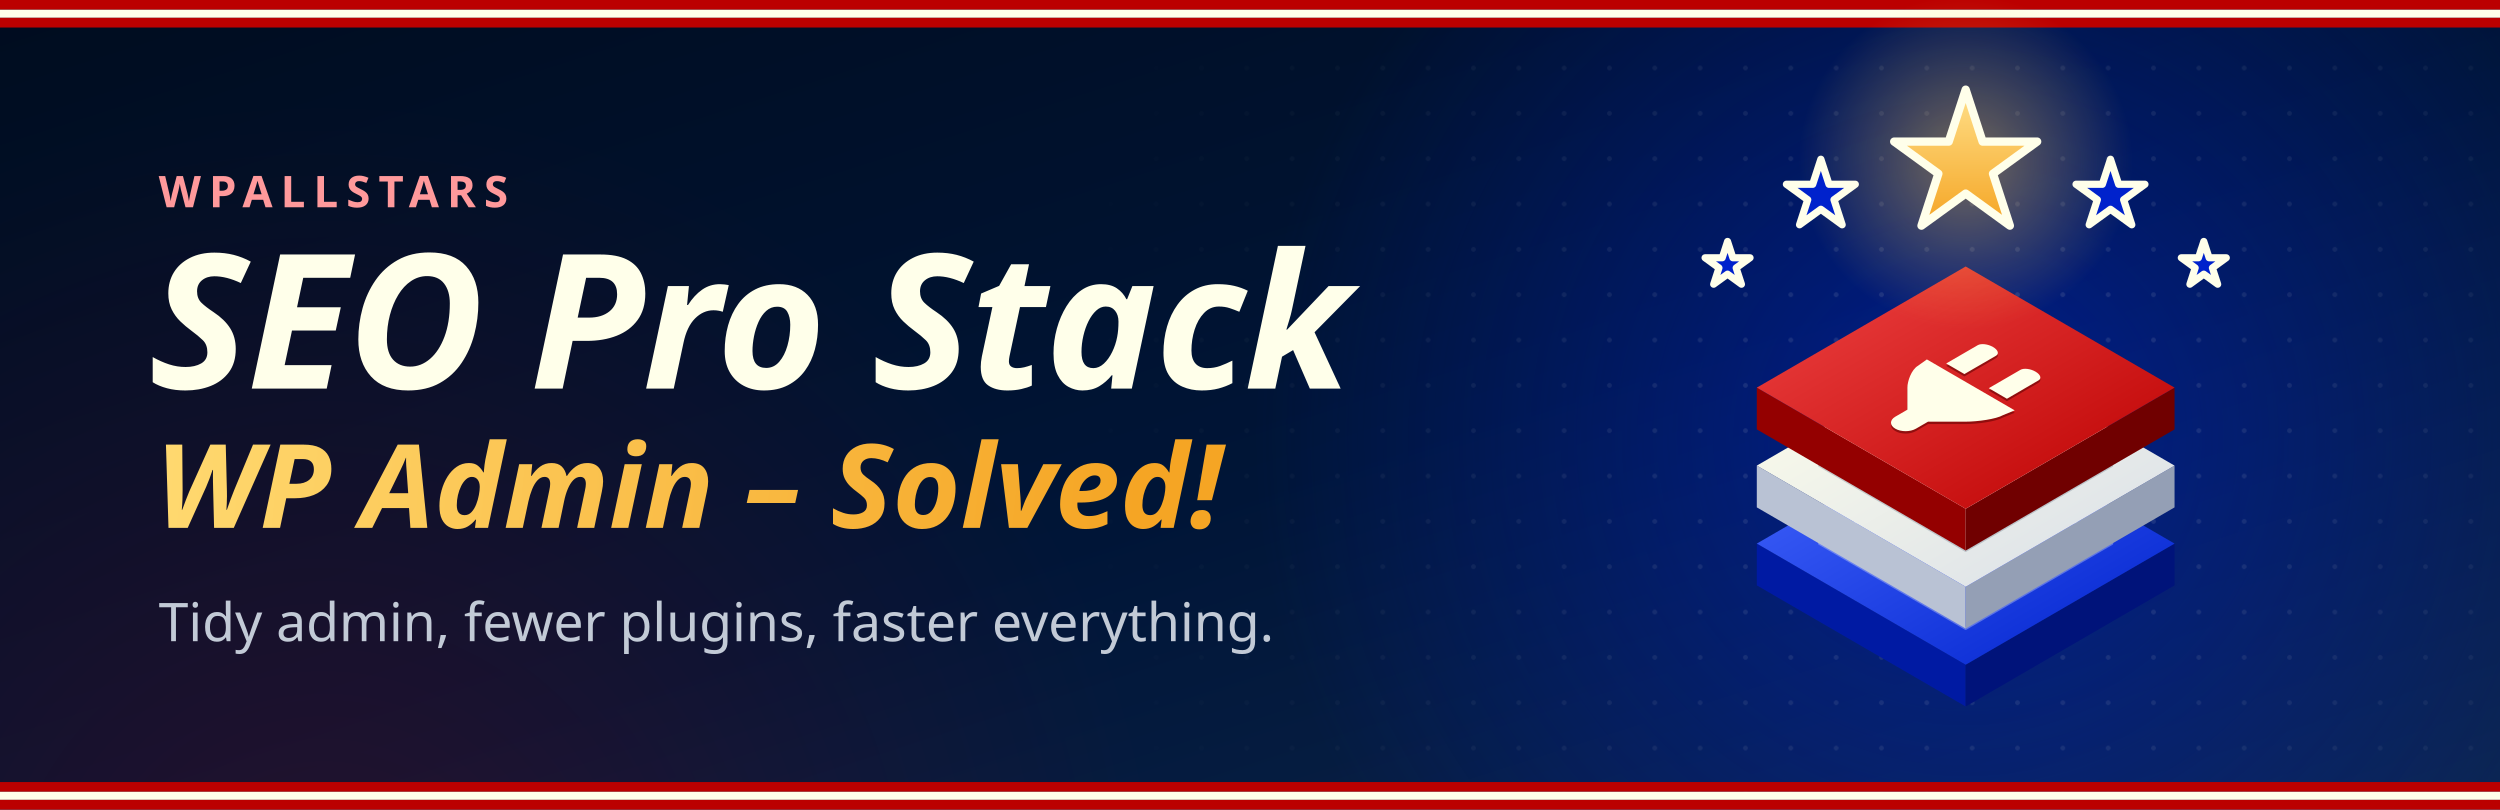
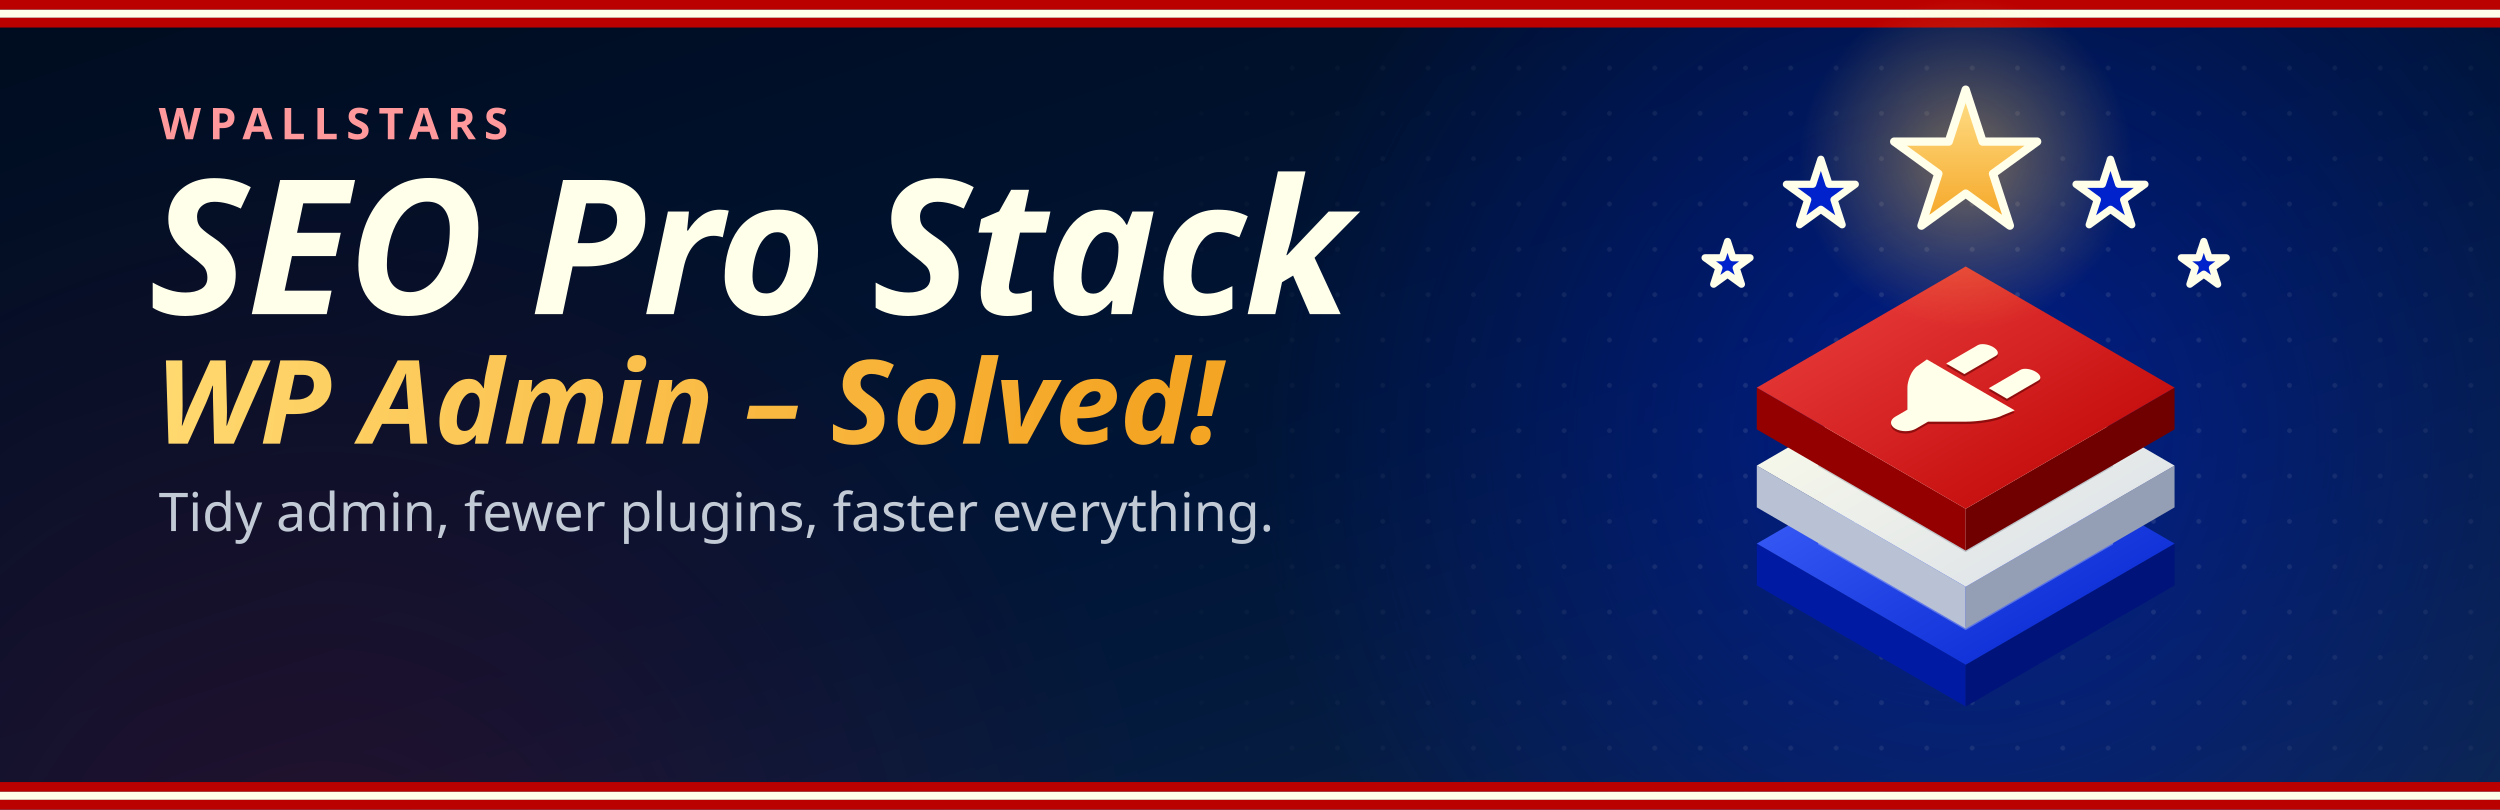
<svg xmlns="http://www.w3.org/2000/svg" xmlns:xlink="http://www.w3.org/1999/xlink" width="1544" height="500" viewBox="0 0 1544 500">
  <defs>
    <linearGradient id="bg" x1="0" y1="0" x2="1" y2="1">
      <stop offset="0" stop-color="#000c1f" />
      <stop offset="0.55" stop-color="#001537" />
      <stop offset="1" stop-color="#0d264d" />
    </linearGradient>
    <radialGradient id="glow-blue" cx="1214" cy="270" r="440" gradientUnits="userSpaceOnUse">
      <stop offset="0" stop-color="#0022cc" stop-opacity="0.55" />
      <stop offset="1" stop-color="#0022cc" stop-opacity="0" />
    </radialGradient>
    <radialGradient id="glow-red" cx="200" cy="580" r="520" gradientUnits="userSpaceOnUse">
      <stop offset="0" stop-color="#bb0000" stop-opacity="0.2" />
      <stop offset="1" stop-color="#bb0000" stop-opacity="0" />
    </radialGradient>
    <radialGradient id="glow-gold" cx="1214" cy="76" r="120" gradientUnits="userSpaceOnUse">
      <stop offset="0" stop-color="#ffc94d" stop-opacity="0.45" />
      <stop offset="1" stop-color="#ffc94d" stop-opacity="0" />
    </radialGradient>
    <radialGradient id="dots-fade" cx="1214" cy="260" r="560" gradientUnits="userSpaceOnUse">
      <stop offset="0" stop-color="#fff" stop-opacity="1" />
      <stop offset="1" stop-color="#fff" stop-opacity="0" />
    </radialGradient>
    <pattern id="dots" width="28" height="28" patternUnits="userSpaceOnUse">
      <circle cx="14" cy="14" r="1.5" fill="#ffffea" fill-opacity="0.12" />
    </pattern>
    <mask id="dots-mask">
      <rect width="1544" height="500" fill="url(#dots-fade)" />
    </mask>
    <linearGradient id="gold" x1="0" y1="0" x2="0" y2="1">
      <stop offset="0" stop-color="#ffe08a" />
      <stop offset="1" stop-color="#f5a524" />
    </linearGradient>
-     <linearGradient id="gold-text" x1="96" y1="280" x2="700" y2="340" gradientUnits="userSpaceOnUse">
+     <linearGradient id="gold-text" x1="96" y1="228" x2="700" y2="288" gradientUnits="userSpaceOnUse">
      <stop offset="0" stop-color="#ffd970" />
      <stop offset="1" stop-color="#f5a524" />
    </linearGradient>
    <linearGradient id="top-red" x1="0" y1="0" x2="1" y2="1">
      <stop offset="0" stop-color="#ef4444" />
      <stop offset="1" stop-color="#bb0000" />
    </linearGradient>
    <linearGradient id="top-cream" x1="0" y1="0" x2="1" y2="1">
      <stop offset="0" stop-color="#ffffea" />
      <stop offset="1" stop-color="#d8dee9" />
    </linearGradient>
    <linearGradient id="top-blue" x1="0" y1="0" x2="1" y2="1">
      <stop offset="0" stop-color="#4466ff" />
      <stop offset="1" stop-color="#0022cc" />
    </linearGradient>
    <polygon id="star" points="0,-1 0.225,-0.309 0.951,-0.309 0.363,0.118 0.588,0.809 0,0.382 -0.588,0.809 -0.363,0.118 -0.951,-0.309 -0.225,-0.309" />
  </defs>
  <rect width="1544" height="500" fill="url(#bg)" />
  <rect width="1544" height="500" fill="url(#glow-red)" />
  <rect width="1544" height="500" fill="url(#glow-blue)" />
  <rect width="1544" height="500" fill="url(#dots)" mask="url(#dots-mask)" />
  <g>
    <rect y="0" width="1544" height="6" fill="#bb0000" />
    <rect y="6" width="1544" height="5" fill="#ffffea" />
    <rect y="11" width="1544" height="6" fill="#bb0000" />
    <rect y="483" width="1544" height="6" fill="#bb0000" />
    <rect y="489" width="1544" height="5" fill="#ffffea" />
    <rect y="494" width="1544" height="6" fill="#bb0000" />
  </g>
  <g transform="translate(1214 248) scale(0.86) translate(-1214 -248)">
    <g stroke-linejoin="round">
      <g transform="translate(0 350)">
        <polygon points="1064,0 1214,87 1214,117 1064,30" fill="#001aa3" />
        <polygon points="1214,87 1364,0 1364,30 1214,117" fill="#00137a" />
        <polygon points="1214,-87 1364,0 1214,87 1064,0" fill="url(#top-blue)" />
        <polygon points="1214,-61 1319,0 1214,61 1109,0" fill="none" stroke="#ffffff" stroke-opacity="0.3" stroke-width="2" />
      </g>
      <g transform="translate(0 294)">
        <polygon points="1064,0 1214,87 1214,117 1064,30" fill="#b9c2d4" />
        <polygon points="1214,87 1364,0 1364,30 1214,117" fill="#949fb5" />
        <polygon points="1214,-87 1364,0 1214,87 1064,0" fill="url(#top-cream)" />
        <polygon points="1214,-61 1319,0 1214,61 1109,0" fill="none" stroke="#001537" stroke-opacity="0.18" stroke-width="2" />
      </g>
      <g transform="translate(0 238)">
        <polygon points="1064,0 1214,87 1214,117 1064,30" fill="#940000" />
        <polygon points="1214,87 1364,0 1364,30 1214,117" fill="#700000" />
        <polygon points="1214,-87 1364,0 1214,87 1064,0" fill="url(#top-red)" />
        <g transform="matrix(4.95 2.871 -4.95 2.871 1214 -57.42)">
          <path fill="#5c0000" fill-opacity="0.55" transform="translate(0.3 0.3) rotate(-45 10 10)" d="M13.11 4.36L9.87 7.6 8 5.73l3.24-3.24c.35-.34 1.05-.2 1.56.32.52.51.66 1.21.31 1.55zm-8 1.77l.91-1.12 9.01 9.01-1.19.84c-.71.71-2.63 1.16-3.82 1.16H6.14L4.9 17.26c-.59.59-1.54.59-2.12 0-.59-.58-.59-1.53 0-2.12l1.24-1.24v-3.88c0-1.13.4-3.19 1.09-3.89zm7.26 3.97l3.24-3.24c.34-.35 1.04-.21 1.55.31.52.51.66 1.21.31 1.55l-3.24 3.25z" />
          <path fill="#ffffea" transform="rotate(-45 10 10)" d="M13.11 4.36L9.87 7.6 8 5.73l3.24-3.24c.35-.34 1.05-.2 1.56.32.52.51.66 1.21.31 1.55zm-8 1.77l.91-1.12 9.01 9.01-1.19.84c-.71.71-2.63 1.16-3.82 1.16H6.14L4.9 17.26c-.59.59-1.54.59-2.12 0-.59-.58-.59-1.53 0-2.12l1.24-1.24v-3.88c0-1.13.4-3.19 1.09-3.89zm7.26 3.97l3.24-3.24c.34-.35 1.04-.21 1.55.31.52.51.66 1.21.31 1.55l-3.24 3.25z" />
        </g>
      </g>
    </g>
    <circle cx="1214" cy="76" r="120" fill="url(#glow-gold)" />
    <g stroke-linejoin="round">
      <g fill="#0022cc" stroke="#ffffea" stroke-width="5">
        <use xlink:href="#star" transform="translate(1043 150) scale(17)" stroke-width="0.3" />
        <use xlink:href="#star" transform="translate(1110 100) scale(26)" stroke-width="0.2" />
        <use xlink:href="#star" transform="translate(1318 100) scale(26)" stroke-width="0.2" />
        <use xlink:href="#star" transform="translate(1385 150) scale(17)" stroke-width="0.3" />
      </g>
      <use xlink:href="#star" transform="translate(1214 78) scale(54)" fill="url(#gold)" stroke="#ffffea" stroke-width="0.11" />
    </g>
  </g>
  <g font-family="Zilla Slab" text-rendering="geometricPrecision">
-     <text x="98" y="128" font-size="27" font-weight="600" letter-spacing="5" fill="#ff999b">WPALLSTARS</text>
-     <text x="92" y="240" font-size="116" font-weight="700" font-style="italic" letter-spacing="-1" fill="#ffffea">SEO Pro Stack</text>
-     <text x="96" y="326" font-size="72" font-weight="700" font-style="italic" fill="url(#gold-text)">WP Admin – Solved!</text>
-     <text x="98" y="396" font-size="33" font-weight="500" fill="#c2cad6">Tidy admin, fewer plugins, faster everything.</text>
+     <text x="98" y="86" font-size="27" font-weight="600" letter-spacing="5" fill="#ff999b">WPALLSTARS</text>
+     <text x="92" y="194" font-size="116" font-weight="700" font-style="italic" letter-spacing="-1" fill="#ffffea">SEO Pro Stack</text>
+     <text x="96" y="274" font-size="72" font-weight="700" font-style="italic" fill="url(#gold-text)">WP Admin – Solved!</text>
+     <text x="98" y="328" font-size="33" font-weight="500" fill="#c2cad6">Tidy admin, fewer plugins, faster everything.</text>
  </g>
</svg>
